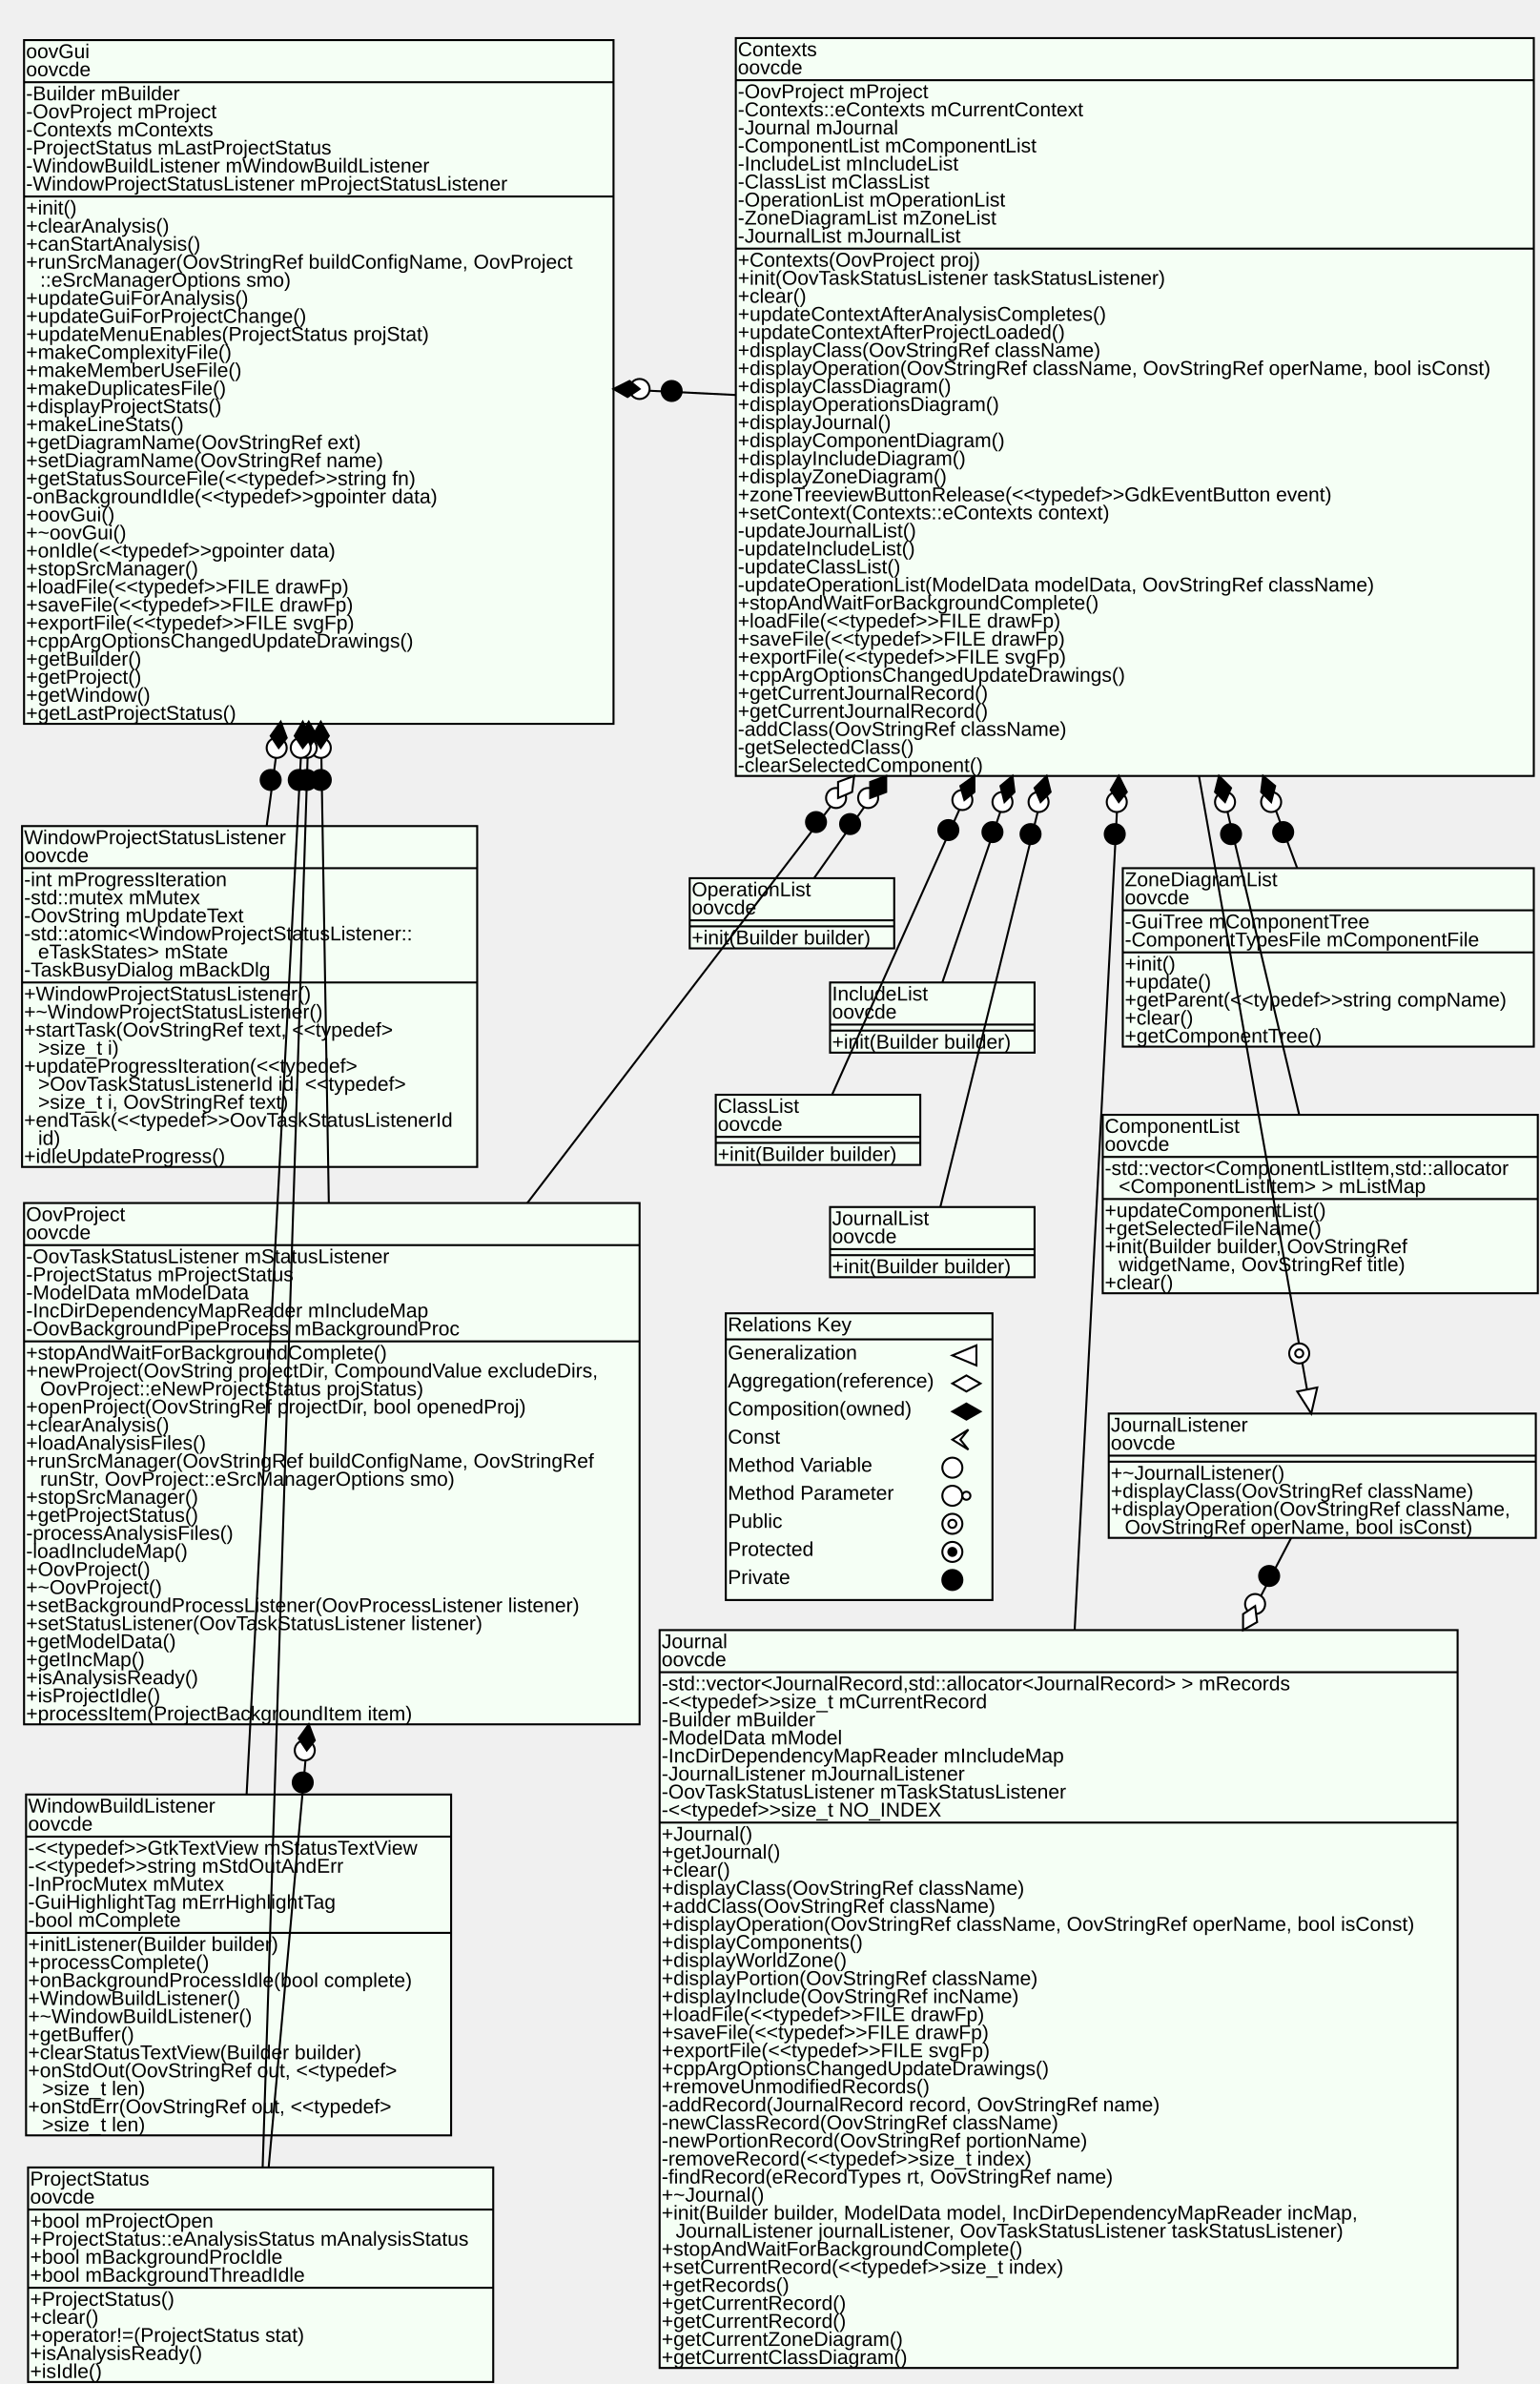
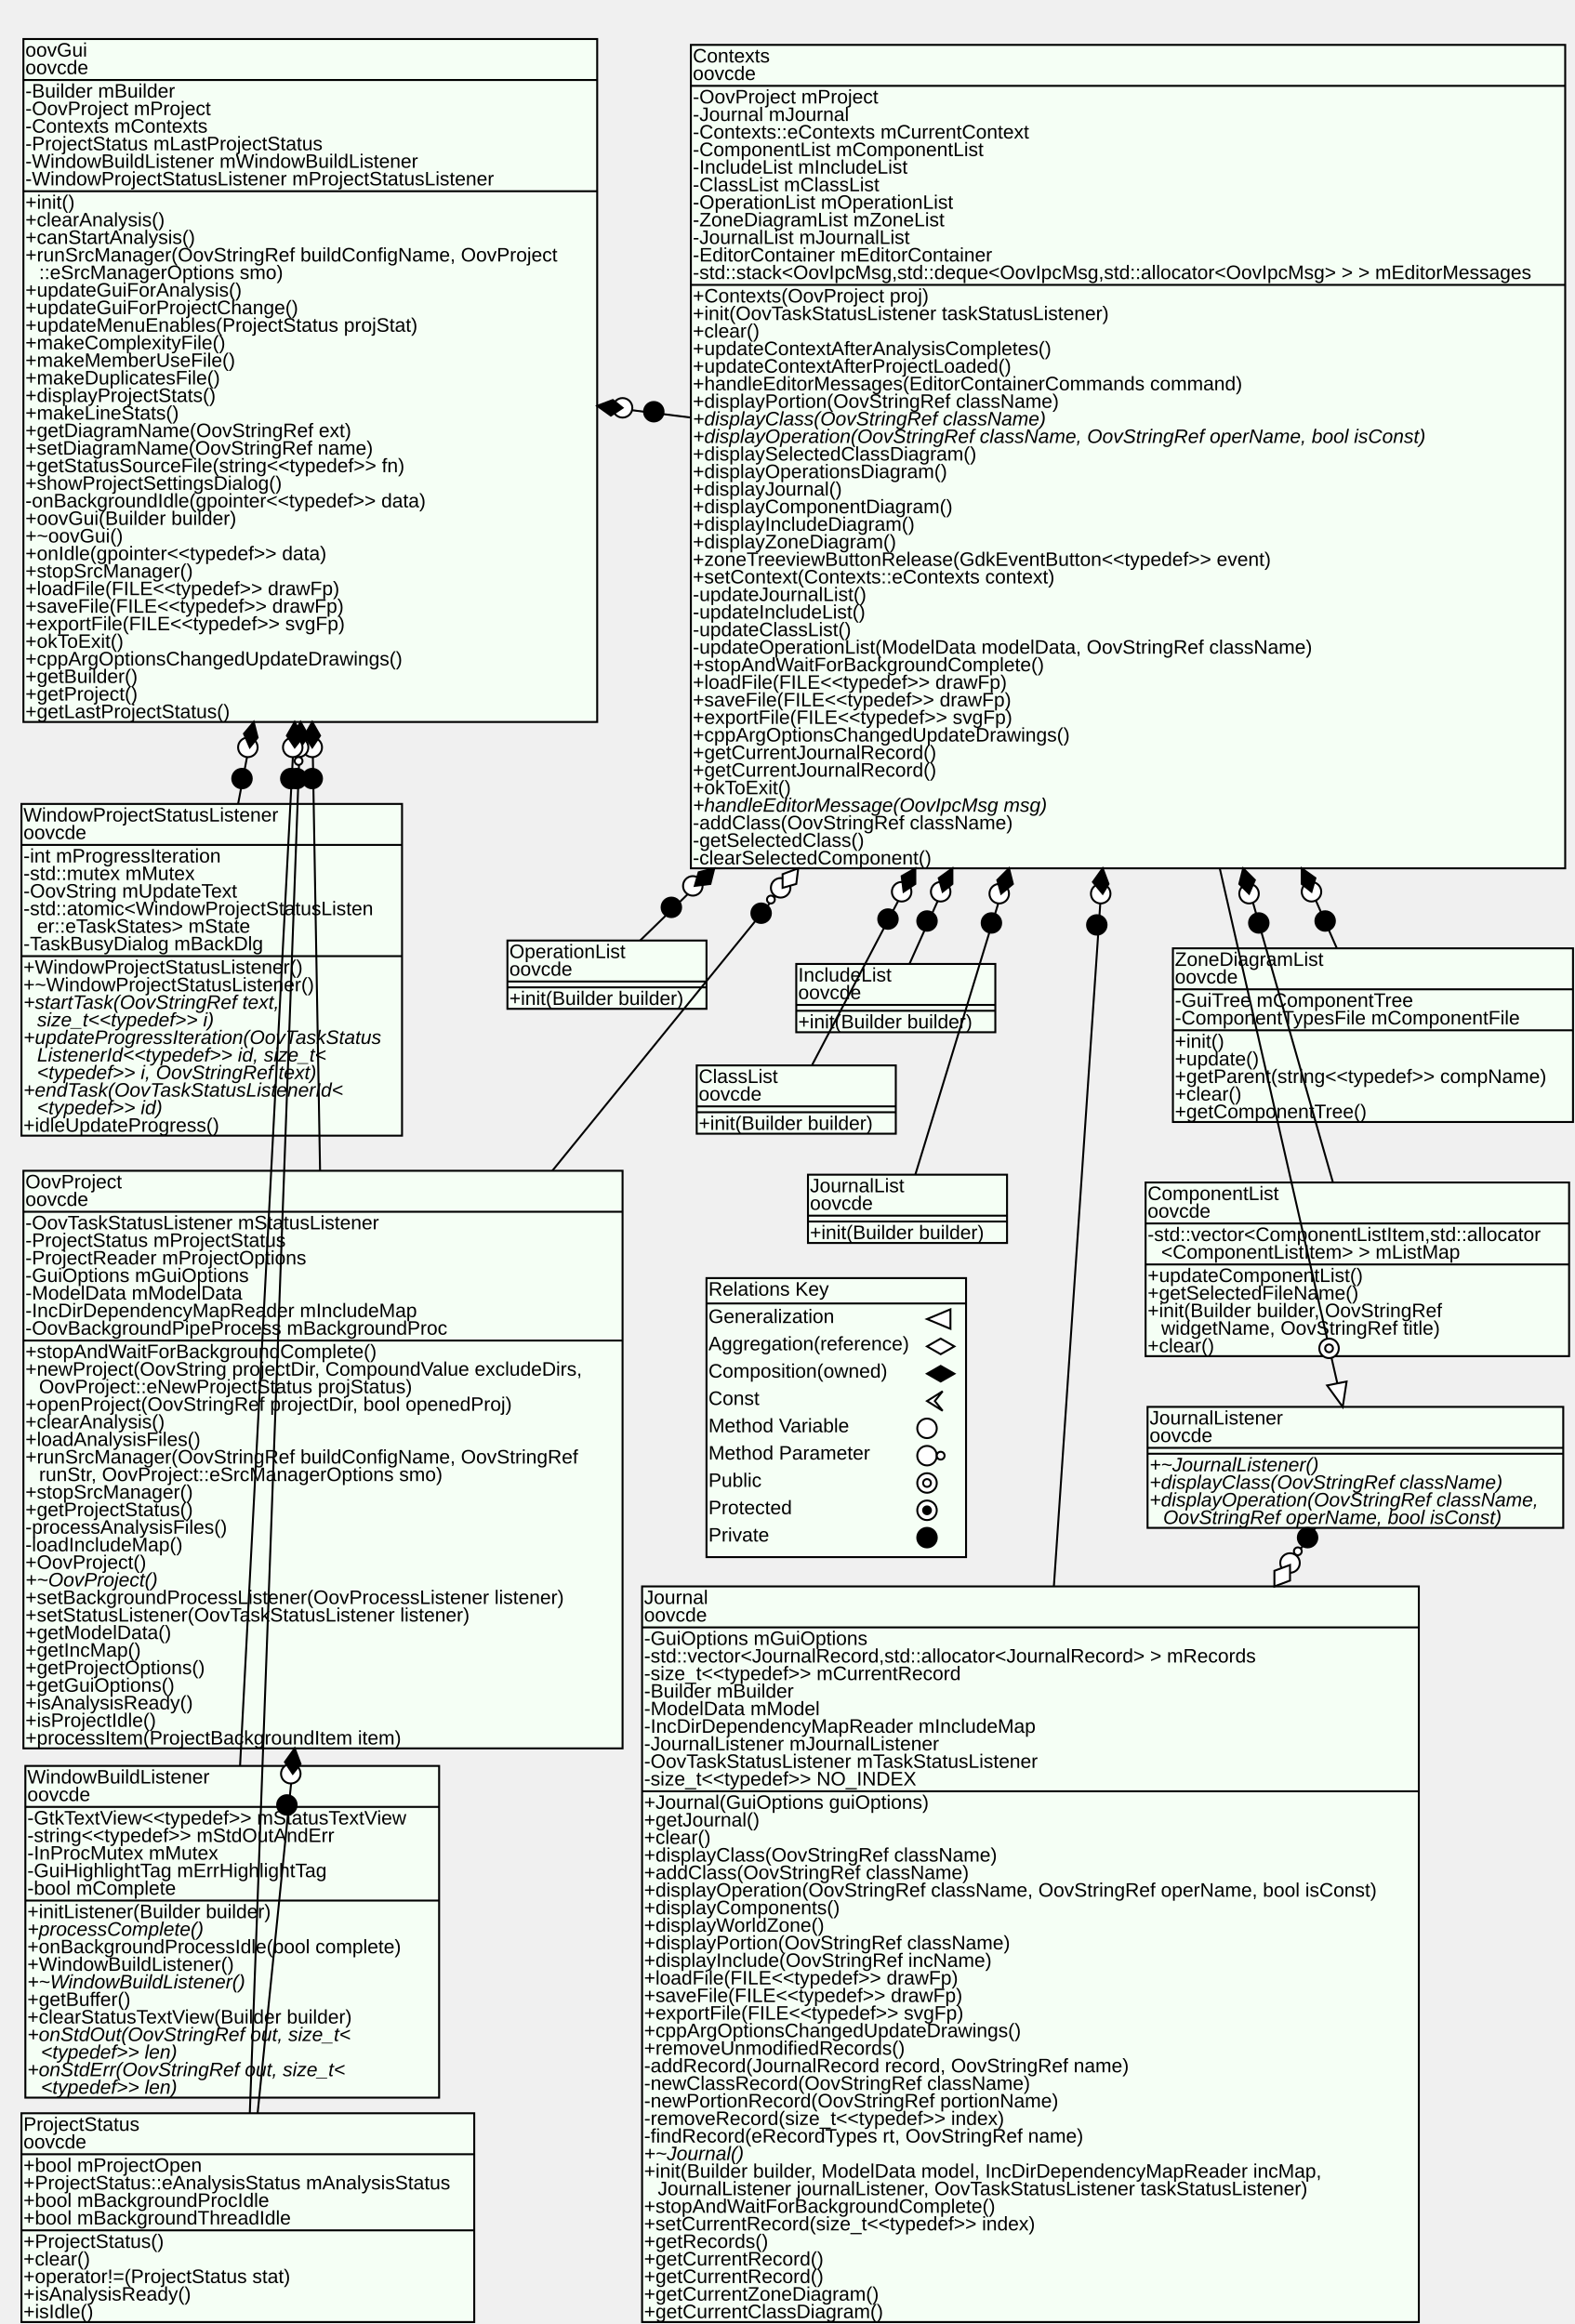
- <svg xmlns="http://www.w3.org/2000/svg" version="1.1" font-family="Arial, Helvetica, sans-serif" font-size="10" width="768" height="1189">
+ <svg xmlns="http://www.w3.org/2000/svg" version="1.1" font-family="Arial, Helvetica, sans-serif" font-size="10" width="807" height="1191">
  <g fill="#f5fff5" stroke="#000000" style="stroke-width:1">
    <rect x="362" y="655" width="133" height="143" />
    <line x1="362" y1="668" x2="495" y2="668" />
    <polygon points="475,676 487,681 487,671 475,676 " style="fill:#ffffff" />
    <polygon points="475,690 482,694 489,690 482,686 475,690 " style="fill:#ffffff" />
    <polygon points="475,704 482,708 489,704 482,700 475,704 " style="fill:#000000" />
    <polygon points="475,718 483,723 479,718 483,713 475,718 " style="fill:#ffffff" />
    <circle cx="475" cy="732" r="5" style="fill:#ffffff" />
    <circle cx="475" cy="746" r="5" style="fill:#ffffff" />
    <circle cx="482" cy="746" r="2" style="fill:#ffffff" />
    <circle cx="475" cy="760" r="5" style="fill:#ffffff" />
    <circle cx="475" cy="760" r="2" style="fill:#ffffff" />
    <circle cx="475" cy="774" r="5" style="fill:#ffffff" />
    <circle cx="475" cy="774" r="2" style="fill:#000000" />
    <circle cx="475" cy="788" r="5" style="fill:#000000" />
    <circle cx="475" cy="788" r="2" style="fill:#000000" />
  </g>
  <g stroke="none">
    <text x="363" y="664">Relations Key</text>
    <text x="363" y="678">Generalization</text>
    <text x="363" y="692">Aggregation(reference)</text>
    <text x="363" y="706">Composition(owned)</text>
    <text x="363" y="720">Const</text>
    <text x="363" y="734">Method Variable</text>
    <text x="363" y="748">Method Parameter</text>
    <text x="363" y="762">Public</text>
    <text x="363" y="776">Protected</text>
    <text x="363" y="790">Private</text>
  </g>
  <g fill="#f5fff5" stroke="#000000" style="stroke-width:1">
-     <rect x="12" y="20" width="294" height="341" />
+     <rect x="12" y="20" width="294" height="350" />
    <line x1="12" y1="41" x2="306" y2="41" />
    <line x1="12" y1="98" x2="306" y2="98" />
  </g>
  <g stroke="none">
    <text x="13" y="29">oovGui</text>
    <text x="13" y="38">oovcde</text>
    <text x="13" y="50">-Builder mBuilder</text>
    <text x="13" y="59">-OovProject mProject</text>
    <text x="13" y="68">-Contexts mContexts</text>
    <text x="13" y="77">-ProjectStatus mLastProjectStatus</text>
    <text x="13" y="86">-WindowBuildListener mWindowBuildListener</text>
    <text x="13" y="95">-WindowProjectStatusListener mProjectStatusListener</text>
    <text x="13" y="107">+init()</text>
    <text x="13" y="116">+clearAnalysis()</text>
    <text x="13" y="125">+canStartAnalysis()</text>
    <text x="13" y="134">+runSrcManager(OovStringRef buildConfigName, OovProject</text>
    <text x="20" y="143">::eSrcManagerOptions smo)</text>
    <text x="13" y="152">+updateGuiForAnalysis()</text>
    <text x="13" y="161">+updateGuiForProjectChange()</text>
    <text x="13" y="170">+updateMenuEnables(ProjectStatus projStat)</text>
    <text x="13" y="179">+makeComplexityFile()</text>
    <text x="13" y="188">+makeMemberUseFile()</text>
    <text x="13" y="197">+makeDuplicatesFile()</text>
    <text x="13" y="206">+displayProjectStats()</text>
    <text x="13" y="215">+makeLineStats()</text>
    <text x="13" y="224">+getDiagramName(OovStringRef ext)</text>
    <text x="13" y="233">+setDiagramName(OovStringRef name)</text>
-     <text x="13" y="242">+getStatusSourceFile(&lt;&lt;typedef&gt;&gt;string fn)</text>
-     <text x="13" y="251">-onBackgroundIdle(&lt;&lt;typedef&gt;&gt;gpointer data)</text>
-     <text x="13" y="260">+oovGui()</text>
-     <text x="13" y="269">+~oovGui()</text>
-     <text x="13" y="278">+onIdle(&lt;&lt;typedef&gt;&gt;gpointer data)</text>
-     <text x="13" y="287">+stopSrcManager()</text>
-     <text x="13" y="296">+loadFile(&lt;&lt;typedef&gt;&gt;FILE drawFp)</text>
-     <text x="13" y="305">+saveFile(&lt;&lt;typedef&gt;&gt;FILE drawFp)</text>
-     <text x="13" y="314">+exportFile(&lt;&lt;typedef&gt;&gt;FILE svgFp)</text>
-     <text x="13" y="323">+cppArgOptionsChangedUpdateDrawings()</text>
-     <text x="13" y="332">+getBuilder()</text>
-     <text x="13" y="341">+getProject()</text>
-     <text x="13" y="350">+getWindow()</text>
-     <text x="13" y="359">+getLastProjectStatus()</text>
-   </g>
-   <g fill="#f5fff5" stroke="#000000" style="stroke-width:1">
-     <rect x="12" y="600" width="307" height="260" />
+     <text x="13" y="242">+getStatusSourceFile(string&lt;&lt;typedef&gt;&gt; fn)</text>
+     <text x="13" y="251">+showProjectSettingsDialog()</text>
+     <text x="13" y="260">-onBackgroundIdle(gpointer&lt;&lt;typedef&gt;&gt; data)</text>
+     <text x="13" y="269">+oovGui(Builder builder)</text>
+     <text x="13" y="278">+~oovGui()</text>
+     <text x="13" y="287">+onIdle(gpointer&lt;&lt;typedef&gt;&gt; data)</text>
+     <text x="13" y="296">+stopSrcManager()</text>
+     <text x="13" y="305">+loadFile(FILE&lt;&lt;typedef&gt;&gt; drawFp)</text>
+     <text x="13" y="314">+saveFile(FILE&lt;&lt;typedef&gt;&gt; drawFp)</text>
+     <text x="13" y="323">+exportFile(FILE&lt;&lt;typedef&gt;&gt; svgFp)</text>
+     <text x="13" y="332">+okToExit()</text>
+     <text x="13" y="341">+cppArgOptionsChangedUpdateDrawings()</text>
+     <text x="13" y="350">+getBuilder()</text>
+     <text x="13" y="359">+getProject()</text>
+     <text x="13" y="368">+getLastProjectStatus()</text>
+   </g>
+   <g stroke="none" font-style="italic">
+ </g>
+   <g fill="#f5fff5" stroke="#000000" style="stroke-width:1">
+     <rect x="12" y="600" width="307" height="296" />
    <line x1="12" y1="621" x2="319" y2="621" />
-     <line x1="12" y1="669" x2="319" y2="669" />
+     <line x1="12" y1="687" x2="319" y2="687" />
  </g>
  <g stroke="none">
    <text x="13" y="609">OovProject</text>
    <text x="13" y="618">oovcde</text>
    <text x="13" y="630">-OovTaskStatusListener mStatusListener</text>
    <text x="13" y="639">-ProjectStatus mProjectStatus</text>
-     <text x="13" y="648">-ModelData mModelData</text>
-     <text x="13" y="657">-IncDirDependencyMapReader mIncludeMap</text>
-     <text x="13" y="666">-OovBackgroundPipeProcess mBackgroundProc</text>
-     <text x="13" y="678">+stopAndWaitForBackgroundComplete()</text>
-     <text x="13" y="687">+newProject(OovString projectDir, CompoundValue excludeDirs,</text>
-     <text x="20" y="696"> OovProject::eNewProjectStatus projStatus)</text>
-     <text x="13" y="705">+openProject(OovStringRef projectDir, bool openedProj)</text>
-     <text x="13" y="714">+clearAnalysis()</text>
-     <text x="13" y="723">+loadAnalysisFiles()</text>
-     <text x="13" y="732">+runSrcManager(OovStringRef buildConfigName, OovStringRef </text>
-     <text x="20" y="741">runStr, OovProject::eSrcManagerOptions smo)</text>
-     <text x="13" y="750">+stopSrcManager()</text>
-     <text x="13" y="759">+getProjectStatus()</text>
-     <text x="13" y="768">-processAnalysisFiles()</text>
-     <text x="13" y="777">-loadIncludeMap()</text>
-     <text x="13" y="786">+OovProject()</text>
-     <text x="13" y="795">+~OovProject()</text>
-     <text x="13" y="804">+setBackgroundProcessListener(OovProcessListener listener)</text>
-     <text x="13" y="813">+setStatusListener(OovTaskStatusListener listener)</text>
-     <text x="13" y="822">+getModelData()</text>
-     <text x="13" y="831">+getIncMap()</text>
-     <text x="13" y="840">+isAnalysisReady()</text>
-     <text x="13" y="849">+isProjectIdle()</text>
-     <text x="13" y="858">+processItem(ProjectBackgroundItem item)</text>
-   </g>
-   <g fill="#f5fff5" stroke="#000000" style="stroke-width:1">
-     <rect x="367" y="19" width="398" height="368" />
-     <line x1="367" y1="40" x2="765" y2="40" />
-     <line x1="367" y1="124" x2="765" y2="124" />
-   </g>
-   <g stroke="none">
-     <text x="368" y="28">Contexts</text>
-     <text x="368" y="37">oovcde</text>
-     <text x="368" y="49">-OovProject mProject</text>
-     <text x="368" y="58">-Contexts::eContexts mCurrentContext</text>
-     <text x="368" y="67">-Journal mJournal</text>
-     <text x="368" y="76">-ComponentList mComponentList</text>
-     <text x="368" y="85">-IncludeList mIncludeList</text>
-     <text x="368" y="94">-ClassList mClassList</text>
-     <text x="368" y="103">-OperationList mOperationList</text>
-     <text x="368" y="112">-ZoneDiagramList mZoneList</text>
-     <text x="368" y="121">-JournalList mJournalList</text>
-     <text x="368" y="133">+Contexts(OovProject proj)</text>
-     <text x="368" y="142">+init(OovTaskStatusListener taskStatusListener)</text>
-     <text x="368" y="151">+clear()</text>
-     <text x="368" y="160">+updateContextAfterAnalysisCompletes()</text>
-     <text x="368" y="169">+updateContextAfterProjectLoaded()</text>
-     <text x="368" y="178">+displayClass(OovStringRef className)</text>
-     <text x="368" y="187">+displayOperation(OovStringRef className, OovStringRef operName, bool isConst)</text>
-     <text x="368" y="196">+displayClassDiagram()</text>
-     <text x="368" y="205">+displayOperationsDiagram()</text>
-     <text x="368" y="214">+displayJournal()</text>
-     <text x="368" y="223">+displayComponentDiagram()</text>
-     <text x="368" y="232">+displayIncludeDiagram()</text>
-     <text x="368" y="241">+displayZoneDiagram()</text>
-     <text x="368" y="250">+zoneTreeviewButtonRelease(&lt;&lt;typedef&gt;&gt;GdkEventButton event)</text>
-     <text x="368" y="259">+setContext(Contexts::eContexts context)</text>
-     <text x="368" y="268">-updateJournalList()</text>
-     <text x="368" y="277">-updateIncludeList()</text>
-     <text x="368" y="286">-updateClassList()</text>
-     <text x="368" y="295">-updateOperationList(ModelData modelData, OovStringRef className)</text>
-     <text x="368" y="304">+stopAndWaitForBackgroundComplete()</text>
-     <text x="368" y="313">+loadFile(&lt;&lt;typedef&gt;&gt;FILE drawFp)</text>
-     <text x="368" y="322">+saveFile(&lt;&lt;typedef&gt;&gt;FILE drawFp)</text>
-     <text x="368" y="331">+exportFile(&lt;&lt;typedef&gt;&gt;FILE svgFp)</text>
-     <text x="368" y="340">+cppArgOptionsChangedUpdateDrawings()</text>
-     <text x="368" y="349">+getCurrentJournalRecord()</text>
-     <text x="368" y="358">+getCurrentJournalRecord()</text>
-     <text x="368" y="367">-addClass(OovStringRef className)</text>
-     <text x="368" y="376">-getSelectedClass()</text>
-     <text x="368" y="385">-clearSelectedComponent()</text>
-   </g>
-   <g fill="#f5fff5" stroke="#000000" style="stroke-width:1">
-     <rect x="14" y="1081" width="232" height="107" />
-     <line x1="14" y1="1102" x2="246" y2="1102" />
-     <line x1="14" y1="1141" x2="246" y2="1141" />
-   </g>
-   <g stroke="none">
-     <text x="15" y="1090">ProjectStatus</text>
-     <text x="15" y="1099">oovcde</text>
-     <text x="15" y="1111">+bool mProjectOpen</text>
-     <text x="15" y="1120">+ProjectStatus::eAnalysisStatus mAnalysisStatus</text>
-     <text x="15" y="1129">+bool mBackgroundProcIdle</text>
-     <text x="15" y="1138">+bool mBackgroundThreadIdle</text>
-     <text x="15" y="1150">+ProjectStatus()</text>
-     <text x="15" y="1159">+clear()</text>
-     <text x="15" y="1168">+operator!=(ProjectStatus stat)</text>
-     <text x="15" y="1177">+isAnalysisReady()</text>
-     <text x="15" y="1186">+isIdle()</text>
-   </g>
-   <g fill="#f5fff5" stroke="#000000" style="stroke-width:1">
-     <rect x="13" y="895" width="212" height="170" />
-     <line x1="13" y1="916" x2="225" y2="916" />
-     <line x1="13" y1="964" x2="225" y2="964" />
-   </g>
-   <g stroke="none">
-     <text x="14" y="904">WindowBuildListener</text>
-     <text x="14" y="913">oovcde</text>
-     <text x="14" y="925">-&lt;&lt;typedef&gt;&gt;GtkTextView mStatusTextView</text>
-     <text x="14" y="934">-&lt;&lt;typedef&gt;&gt;string mStdOutAndErr</text>
-     <text x="14" y="943">-InProcMutex mMutex</text>
-     <text x="14" y="952">-GuiHighlightTag mErrHighlightTag</text>
-     <text x="14" y="961">-bool mComplete</text>
-     <text x="14" y="973">+initListener(Builder builder)</text>
-     <text x="14" y="982">+processComplete()</text>
-     <text x="14" y="991">+onBackgroundProcessIdle(bool complete)</text>
-     <text x="14" y="1000">+WindowBuildListener()</text>
-     <text x="14" y="1009">+~WindowBuildListener()</text>
-     <text x="14" y="1018">+getBuffer()</text>
-     <text x="14" y="1027">+clearStatusTextView(Builder builder)</text>
-     <text x="14" y="1036">+onStdOut(OovStringRef out, &lt;&lt;typedef&gt;</text>
-     <text x="21" y="1045">&gt;size_t len)</text>
-     <text x="14" y="1054">+onStdErr(OovStringRef out, &lt;&lt;typedef&gt;</text>
-     <text x="21" y="1063">&gt;size_t len)</text>
-   </g>
-   <g fill="#f5fff5" stroke="#000000" style="stroke-width:1">
-     <rect x="11" y="412" width="227" height="170" />
-     <line x1="11" y1="433" x2="238" y2="433" />
-     <line x1="11" y1="490" x2="238" y2="490" />
+     <text x="13" y="648">-ProjectReader mProjectOptions</text>
+     <text x="13" y="657">-GuiOptions mGuiOptions</text>
+     <text x="13" y="666">-ModelData mModelData</text>
+     <text x="13" y="675">-IncDirDependencyMapReader mIncludeMap</text>
+     <text x="13" y="684">-OovBackgroundPipeProcess mBackgroundProc</text>
+     <text x="13" y="696">+stopAndWaitForBackgroundComplete()</text>
+     <text x="13" y="705">+newProject(OovString projectDir, CompoundValue excludeDirs,</text>
+     <text x="20" y="714"> OovProject::eNewProjectStatus projStatus)</text>
+     <text x="13" y="723">+openProject(OovStringRef projectDir, bool openedProj)</text>
+     <text x="13" y="732">+clearAnalysis()</text>
+     <text x="13" y="741">+loadAnalysisFiles()</text>
+     <text x="13" y="750">+runSrcManager(OovStringRef buildConfigName, OovStringRef </text>
+     <text x="20" y="759">runStr, OovProject::eSrcManagerOptions smo)</text>
+     <text x="13" y="768">+stopSrcManager()</text>
+     <text x="13" y="777">+getProjectStatus()</text>
+     <text x="13" y="786">-processAnalysisFiles()</text>
+     <text x="13" y="795">-loadIncludeMap()</text>
+     <text x="13" y="804">+OovProject()</text>
+     <text x="13" y="822">+setBackgroundProcessListener(OovProcessListener listener)</text>
+     <text x="13" y="831">+setStatusListener(OovTaskStatusListener listener)</text>
+     <text x="13" y="840">+getModelData()</text>
+     <text x="13" y="849">+getIncMap()</text>
+     <text x="13" y="858">+getProjectOptions()</text>
+     <text x="13" y="867">+getGuiOptions()</text>
+     <text x="13" y="876">+isAnalysisReady()</text>
+     <text x="13" y="885">+isProjectIdle()</text>
+     <text x="13" y="894">+processItem(ProjectBackgroundItem item)</text>
+   </g>
+   <g stroke="none" font-style="italic">
+     <text x="13" y="813">+~OovProject()</text>
+   </g>
+   <g fill="#f5fff5" stroke="#000000" style="stroke-width:1">
+     <rect x="354" y="23" width="448" height="422" />
+     <line x1="354" y1="44" x2="802" y2="44" />
+     <line x1="354" y1="146" x2="802" y2="146" />
+   </g>
+   <g stroke="none">
+     <text x="355" y="32">Contexts</text>
+     <text x="355" y="41">oovcde</text>
+     <text x="355" y="53">-OovProject mProject</text>
+     <text x="355" y="62">-Journal mJournal</text>
+     <text x="355" y="71">-Contexts::eContexts mCurrentContext</text>
+     <text x="355" y="80">-ComponentList mComponentList</text>
+     <text x="355" y="89">-IncludeList mIncludeList</text>
+     <text x="355" y="98">-ClassList mClassList</text>
+     <text x="355" y="107">-OperationList mOperationList</text>
+     <text x="355" y="116">-ZoneDiagramList mZoneList</text>
+     <text x="355" y="125">-JournalList mJournalList</text>
+     <text x="355" y="134">-EditorContainer mEditorContainer</text>
+     <text x="355" y="143">-std::stack&lt;OovIpcMsg,std::deque&lt;OovIpcMsg,std::allocator&lt;OovIpcMsg&gt; &gt; &gt; mEditorMessages</text>
+     <text x="355" y="155">+Contexts(OovProject proj)</text>
+     <text x="355" y="164">+init(OovTaskStatusListener taskStatusListener)</text>
+     <text x="355" y="173">+clear()</text>
+     <text x="355" y="182">+updateContextAfterAnalysisCompletes()</text>
+     <text x="355" y="191">+updateContextAfterProjectLoaded()</text>
+     <text x="355" y="200">+handleEditorMessages(EditorContainerCommands command)</text>
+     <text x="355" y="209">+displayPortion(OovStringRef className)</text>
+     <text x="355" y="236">+displaySelectedClassDiagram()</text>
+     <text x="355" y="245">+displayOperationsDiagram()</text>
+     <text x="355" y="254">+displayJournal()</text>
+     <text x="355" y="263">+displayComponentDiagram()</text>
+     <text x="355" y="272">+displayIncludeDiagram()</text>
+     <text x="355" y="281">+displayZoneDiagram()</text>
+     <text x="355" y="290">+zoneTreeviewButtonRelease(GdkEventButton&lt;&lt;typedef&gt;&gt; event)</text>
+     <text x="355" y="299">+setContext(Contexts::eContexts context)</text>
+     <text x="355" y="308">-updateJournalList()</text>
+     <text x="355" y="317">-updateIncludeList()</text>
+     <text x="355" y="326">-updateClassList()</text>
+     <text x="355" y="335">-updateOperationList(ModelData modelData, OovStringRef className)</text>
+     <text x="355" y="344">+stopAndWaitForBackgroundComplete()</text>
+     <text x="355" y="353">+loadFile(FILE&lt;&lt;typedef&gt;&gt; drawFp)</text>
+     <text x="355" y="362">+saveFile(FILE&lt;&lt;typedef&gt;&gt; drawFp)</text>
+     <text x="355" y="371">+exportFile(FILE&lt;&lt;typedef&gt;&gt; svgFp)</text>
+     <text x="355" y="380">+cppArgOptionsChangedUpdateDrawings()</text>
+     <text x="355" y="389">+getCurrentJournalRecord()</text>
+     <text x="355" y="398">+getCurrentJournalRecord()</text>
+     <text x="355" y="407">+okToExit()</text>
+     <text x="355" y="425">-addClass(OovStringRef className)</text>
+     <text x="355" y="434">-getSelectedClass()</text>
+     <text x="355" y="443">-clearSelectedComponent()</text>
+   </g>
+   <g stroke="none" font-style="italic">
+     <text x="355" y="218">+displayClass(OovStringRef className)</text>
+     <text x="355" y="227">+displayOperation(OovStringRef className, OovStringRef operName, bool isConst)</text>
+     <text x="355" y="416">+handleEditorMessage(OovIpcMsg msg)</text>
+   </g>
+   <g fill="#f5fff5" stroke="#000000" style="stroke-width:1">
+     <rect x="11" y="1083" width="232" height="107" />
+     <line x1="11" y1="1104" x2="243" y2="1104" />
+     <line x1="11" y1="1143" x2="243" y2="1143" />
+   </g>
+   <g stroke="none">
+     <text x="12" y="1092">ProjectStatus</text>
+     <text x="12" y="1101">oovcde</text>
+     <text x="12" y="1113">+bool mProjectOpen</text>
+     <text x="12" y="1122">+ProjectStatus::eAnalysisStatus mAnalysisStatus</text>
+     <text x="12" y="1131">+bool mBackgroundProcIdle</text>
+     <text x="12" y="1140">+bool mBackgroundThreadIdle</text>
+     <text x="12" y="1152">+ProjectStatus()</text>
+     <text x="12" y="1161">+clear()</text>
+     <text x="12" y="1170">+operator!=(ProjectStatus stat)</text>
+     <text x="12" y="1179">+isAnalysisReady()</text>
+     <text x="12" y="1188">+isIdle()</text>
+   </g>
+   <g stroke="none" font-style="italic">
+ </g>
+   <g fill="#f5fff5" stroke="#000000" style="stroke-width:1">
+     <rect x="13" y="905" width="212" height="170" />
+     <line x1="13" y1="926" x2="225" y2="926" />
+     <line x1="13" y1="974" x2="225" y2="974" />
+   </g>
+   <g stroke="none">
+     <text x="14" y="914">WindowBuildListener</text>
+     <text x="14" y="923">oovcde</text>
+     <text x="14" y="935">-GtkTextView&lt;&lt;typedef&gt;&gt; mStatusTextView</text>
+     <text x="14" y="944">-string&lt;&lt;typedef&gt;&gt; mStdOutAndErr</text>
+     <text x="14" y="953">-InProcMutex mMutex</text>
+     <text x="14" y="962">-GuiHighlightTag mErrHighlightTag</text>
+     <text x="14" y="971">-bool mComplete</text>
+     <text x="14" y="983">+initListener(Builder builder)</text>
+     <text x="14" y="1001">+onBackgroundProcessIdle(bool complete)</text>
+     <text x="14" y="1010">+WindowBuildListener()</text>
+     <text x="14" y="1028">+getBuffer()</text>
+     <text x="14" y="1037">+clearStatusTextView(Builder builder)</text>
+   </g>
+   <g stroke="none" font-style="italic">
+     <text x="14" y="992">+processComplete()</text>
+     <text x="14" y="1019">+~WindowBuildListener()</text>
+     <text x="14" y="1046">+onStdOut(OovStringRef out, size_t&lt;</text>
+     <text x="21" y="1055">&lt;typedef&gt;&gt; len)</text>
+     <text x="14" y="1064">+onStdErr(OovStringRef out, size_t&lt;</text>
+     <text x="21" y="1073">&lt;typedef&gt;&gt; len)</text>
+   </g>
+   <g fill="#f5fff5" stroke="#000000" style="stroke-width:1">
+     <rect x="11" y="412" width="195" height="170" />
+     <line x1="11" y1="433" x2="206" y2="433" />
+     <line x1="11" y1="490" x2="206" y2="490" />
  </g>
  <g stroke="none">
    <text x="12" y="421">WindowProjectStatusListener</text>
    <text x="12" y="430">oovcde</text>
    <text x="12" y="442">-int mProgressIteration</text>
    <text x="12" y="451">-std::mutex mMutex</text>
    <text x="12" y="460">-OovString mUpdateText</text>
-     <text x="12" y="469">-std::atomic&lt;WindowProjectStatusListener::</text>
-     <text x="19" y="478">eTaskStates&gt; mState</text>
+     <text x="12" y="469">-std::atomic&lt;WindowProjectStatusListen</text>
+     <text x="19" y="478">er::eTaskStates&gt; mState</text>
    <text x="12" y="487">-TaskBusyDialog mBackDlg</text>
    <text x="12" y="499">+WindowProjectStatusListener()</text>
    <text x="12" y="508">+~WindowProjectStatusListener()</text>
-     <text x="12" y="517">+startTask(OovStringRef text, &lt;&lt;typedef&gt;</text>
-     <text x="19" y="526">&gt;size_t i)</text>
-     <text x="12" y="535">+updateProgressIteration(&lt;&lt;typedef&gt;</text>
-     <text x="19" y="544">&gt;OovTaskStatusListenerId id, &lt;&lt;typedef&gt;</text>
-     <text x="19" y="553">&gt;size_t i, OovStringRef text)</text>
-     <text x="12" y="562">+endTask(&lt;&lt;typedef&gt;&gt;OovTaskStatusListenerId</text>
-     <text x="19" y="571"> id)</text>
    <text x="12" y="580">+idleUpdateProgress()</text>
  </g>
-   <g fill="#f5fff5" stroke="#000000" style="stroke-width:1">
-     <rect x="329" y="813" width="398" height="368" />
+   <g stroke="none" font-style="italic">
+     <text x="12" y="517">+startTask(OovStringRef text,</text>
+     <text x="19" y="526"> size_t&lt;&lt;typedef&gt;&gt; i)</text>
+     <text x="12" y="535">+updateProgressIteration(OovTaskStatus</text>
+     <text x="19" y="544">ListenerId&lt;&lt;typedef&gt;&gt; id, size_t&lt;</text>
+     <text x="19" y="553">&lt;typedef&gt;&gt; i, OovStringRef text)</text>
+     <text x="12" y="562">+endTask(OovTaskStatusListenerId&lt;</text>
+     <text x="19" y="571">&lt;typedef&gt;&gt; id)</text>
+   </g>
+   <g fill="#f5fff5" stroke="#000000" style="stroke-width:1">
+     <rect x="329" y="813" width="398" height="377" />
    <line x1="329" y1="834" x2="727" y2="834" />
-     <line x1="329" y1="909" x2="727" y2="909" />
+     <line x1="329" y1="918" x2="727" y2="918" />
  </g>
  <g stroke="none">
    <text x="330" y="822">Journal</text>
    <text x="330" y="831">oovcde</text>
-     <text x="330" y="843">-std::vector&lt;JournalRecord,std::allocator&lt;JournalRecord&gt; &gt; mRecords</text>
-     <text x="330" y="852">-&lt;&lt;typedef&gt;&gt;size_t mCurrentRecord</text>
-     <text x="330" y="861">-Builder mBuilder</text>
-     <text x="330" y="870">-ModelData mModel</text>
-     <text x="330" y="879">-IncDirDependencyMapReader mIncludeMap</text>
-     <text x="330" y="888">-JournalListener mJournalListener</text>
-     <text x="330" y="897">-OovTaskStatusListener mTaskStatusListener</text>
-     <text x="330" y="906">-&lt;&lt;typedef&gt;&gt;size_t NO_INDEX</text>
-     <text x="330" y="918">+Journal()</text>
-     <text x="330" y="927">+getJournal()</text>
-     <text x="330" y="936">+clear()</text>
-     <text x="330" y="945">+displayClass(OovStringRef className)</text>
-     <text x="330" y="954">+addClass(OovStringRef className)</text>
-     <text x="330" y="963">+displayOperation(OovStringRef className, OovStringRef operName, bool isConst)</text>
-     <text x="330" y="972">+displayComponents()</text>
-     <text x="330" y="981">+displayWorldZone()</text>
-     <text x="330" y="990">+displayPortion(OovStringRef className)</text>
-     <text x="330" y="999">+displayInclude(OovStringRef incName)</text>
-     <text x="330" y="1008">+loadFile(&lt;&lt;typedef&gt;&gt;FILE drawFp)</text>
-     <text x="330" y="1017">+saveFile(&lt;&lt;typedef&gt;&gt;FILE drawFp)</text>
-     <text x="330" y="1026">+exportFile(&lt;&lt;typedef&gt;&gt;FILE svgFp)</text>
-     <text x="330" y="1035">+cppArgOptionsChangedUpdateDrawings()</text>
-     <text x="330" y="1044">+removeUnmodifiedRecords()</text>
-     <text x="330" y="1053">-addRecord(JournalRecord record, OovStringRef name)</text>
-     <text x="330" y="1062">-newClassRecord(OovStringRef className)</text>
-     <text x="330" y="1071">-newPortionRecord(OovStringRef portionName)</text>
-     <text x="330" y="1080">-removeRecord(&lt;&lt;typedef&gt;&gt;size_t index)</text>
-     <text x="330" y="1089">-findRecord(eRecordTypes rt, OovStringRef name)</text>
-     <text x="330" y="1098">+~Journal()</text>
-     <text x="330" y="1107">+init(Builder builder, ModelData model, IncDirDependencyMapReader incMap, </text>
-     <text x="337" y="1116">JournalListener journalListener, OovTaskStatusListener taskStatusListener)</text>
-     <text x="330" y="1125">+stopAndWaitForBackgroundComplete()</text>
-     <text x="330" y="1134">+setCurrentRecord(&lt;&lt;typedef&gt;&gt;size_t index)</text>
-     <text x="330" y="1143">+getRecords()</text>
-     <text x="330" y="1152">+getCurrentRecord()</text>
+     <text x="330" y="843">-GuiOptions mGuiOptions</text>
+     <text x="330" y="852">-std::vector&lt;JournalRecord,std::allocator&lt;JournalRecord&gt; &gt; mRecords</text>
+     <text x="330" y="861">-size_t&lt;&lt;typedef&gt;&gt; mCurrentRecord</text>
+     <text x="330" y="870">-Builder mBuilder</text>
+     <text x="330" y="879">-ModelData mModel</text>
+     <text x="330" y="888">-IncDirDependencyMapReader mIncludeMap</text>
+     <text x="330" y="897">-JournalListener mJournalListener</text>
+     <text x="330" y="906">-OovTaskStatusListener mTaskStatusListener</text>
+     <text x="330" y="915">-size_t&lt;&lt;typedef&gt;&gt; NO_INDEX</text>
+     <text x="330" y="927">+Journal(GuiOptions guiOptions)</text>
+     <text x="330" y="936">+getJournal()</text>
+     <text x="330" y="945">+clear()</text>
+     <text x="330" y="954">+displayClass(OovStringRef className)</text>
+     <text x="330" y="963">+addClass(OovStringRef className)</text>
+     <text x="330" y="972">+displayOperation(OovStringRef className, OovStringRef operName, bool isConst)</text>
+     <text x="330" y="981">+displayComponents()</text>
+     <text x="330" y="990">+displayWorldZone()</text>
+     <text x="330" y="999">+displayPortion(OovStringRef className)</text>
+     <text x="330" y="1008">+displayInclude(OovStringRef incName)</text>
+     <text x="330" y="1017">+loadFile(FILE&lt;&lt;typedef&gt;&gt; drawFp)</text>
+     <text x="330" y="1026">+saveFile(FILE&lt;&lt;typedef&gt;&gt; drawFp)</text>
+     <text x="330" y="1035">+exportFile(FILE&lt;&lt;typedef&gt;&gt; svgFp)</text>
+     <text x="330" y="1044">+cppArgOptionsChangedUpdateDrawings()</text>
+     <text x="330" y="1053">+removeUnmodifiedRecords()</text>
+     <text x="330" y="1062">-addRecord(JournalRecord record, OovStringRef name)</text>
+     <text x="330" y="1071">-newClassRecord(OovStringRef className)</text>
+     <text x="330" y="1080">-newPortionRecord(OovStringRef portionName)</text>
+     <text x="330" y="1089">-removeRecord(size_t&lt;&lt;typedef&gt;&gt; index)</text>
+     <text x="330" y="1098">-findRecord(eRecordTypes rt, OovStringRef name)</text>
+     <text x="330" y="1116">+init(Builder builder, ModelData model, IncDirDependencyMapReader incMap, </text>
+     <text x="337" y="1125">JournalListener journalListener, OovTaskStatusListener taskStatusListener)</text>
+     <text x="330" y="1134">+stopAndWaitForBackgroundComplete()</text>
+     <text x="330" y="1143">+setCurrentRecord(size_t&lt;&lt;typedef&gt;&gt; index)</text>
+     <text x="330" y="1152">+getRecords()</text>
    <text x="330" y="1161">+getCurrentRecord()</text>
-     <text x="330" y="1170">+getCurrentZoneDiagram()</text>
-     <text x="330" y="1179">+getCurrentClassDiagram()</text>
-   </g>
-   <g fill="#f5fff5" stroke="#000000" style="stroke-width:1">
-     <rect x="550" y="556" width="217" height="89" />
-     <line x1="550" y1="577" x2="767" y2="577" />
-     <line x1="550" y1="598" x2="767" y2="598" />
-   </g>
-   <g stroke="none">
-     <text x="551" y="565">ComponentList</text>
-     <text x="551" y="574">oovcde</text>
-     <text x="551" y="586">-std::vector&lt;ComponentListItem,std::allocator</text>
-     <text x="558" y="595">&lt;ComponentListItem&gt; &gt; mListMap</text>
-     <text x="551" y="607">+updateComponentList()</text>
-     <text x="551" y="616">+getSelectedFileName()</text>
-     <text x="551" y="625">+init(Builder builder, OovStringRef </text>
-     <text x="558" y="634">widgetName, OovStringRef title)</text>
-     <text x="551" y="643">+clear()</text>
-   </g>
-   <g fill="#f5fff5" stroke="#000000" style="stroke-width:1">
-     <rect x="414" y="490" width="102" height="35" />
-     <line x1="414" y1="511" x2="516" y2="511" />
-     <line x1="414" y1="514" x2="516" y2="514" />
-   </g>
-   <g stroke="none">
-     <text x="415" y="499">IncludeList</text>
-     <text x="415" y="508">oovcde</text>
-     <text x="415" y="523">+init(Builder builder)</text>
-   </g>
+     <text x="330" y="1170">+getCurrentRecord()</text>
+     <text x="330" y="1179">+getCurrentZoneDiagram()</text>
+     <text x="330" y="1188">+getCurrentClassDiagram()</text>
+   </g>
+   <g stroke="none" font-style="italic">
+     <text x="330" y="1107">+~Journal()</text>
+   </g>
+   <g fill="#f5fff5" stroke="#000000" style="stroke-width:1">
+     <rect x="587" y="606" width="217" height="89" />
+     <line x1="587" y1="627" x2="804" y2="627" />
+     <line x1="587" y1="648" x2="804" y2="648" />
+   </g>
+   <g stroke="none">
+     <text x="588" y="615">ComponentList</text>
+     <text x="588" y="624">oovcde</text>
+     <text x="588" y="636">-std::vector&lt;ComponentListItem,std::allocator</text>
+     <text x="595" y="645">&lt;ComponentListItem&gt; &gt; mListMap</text>
+     <text x="588" y="657">+updateComponentList()</text>
+     <text x="588" y="666">+getSelectedFileName()</text>
+     <text x="588" y="675">+init(Builder builder, OovStringRef </text>
+     <text x="595" y="684">widgetName, OovStringRef title)</text>
+     <text x="588" y="693">+clear()</text>
+   </g>
+   <g stroke="none" font-style="italic">
+ </g>
+   <g fill="#f5fff5" stroke="#000000" style="stroke-width:1">
+     <rect x="408" y="494" width="102" height="35" />
+     <line x1="408" y1="515" x2="510" y2="515" />
+     <line x1="408" y1="518" x2="510" y2="518" />
+   </g>
+   <g stroke="none">
+     <text x="409" y="503">IncludeList</text>
+     <text x="409" y="512">oovcde</text>
+     <text x="409" y="527">+init(Builder builder)</text>
+   </g>
+   <g stroke="none" font-style="italic">
+ </g>
  <g fill="#f5fff5" stroke="#000000" style="stroke-width:1">
    <rect x="357" y="546" width="102" height="35" />
    <line x1="357" y1="567" x2="459" y2="567" />
    <line x1="357" y1="570" x2="459" y2="570" />
  </g>
  <g stroke="none">
    <text x="358" y="555">ClassList</text>
    <text x="358" y="564">oovcde</text>
    <text x="358" y="579">+init(Builder builder)</text>
  </g>
-   <g fill="#f5fff5" stroke="#000000" style="stroke-width:1">
-     <rect x="344" y="438" width="102" height="35" />
-     <line x1="344" y1="459" x2="446" y2="459" />
-     <line x1="344" y1="462" x2="446" y2="462" />
-   </g>
-   <g stroke="none">
-     <text x="345" y="447">OperationList</text>
-     <text x="345" y="456">oovcde</text>
-     <text x="345" y="471">+init(Builder builder)</text>
-   </g>
-   <g fill="#f5fff5" stroke="#000000" style="stroke-width:1">
-     <rect x="560" y="433" width="205" height="89" />
-     <line x1="560" y1="454" x2="765" y2="454" />
-     <line x1="560" y1="475" x2="765" y2="475" />
-   </g>
-   <g stroke="none">
-     <text x="561" y="442">ZoneDiagramList</text>
-     <text x="561" y="451">oovcde</text>
-     <text x="561" y="463">-GuiTree mComponentTree</text>
-     <text x="561" y="472">-ComponentTypesFile mComponentFile</text>
-     <text x="561" y="484">+init()</text>
-     <text x="561" y="493">+update()</text>
-     <text x="561" y="502">+getParent(&lt;&lt;typedef&gt;&gt;string compName)</text>
-     <text x="561" y="511">+clear()</text>
-     <text x="561" y="520">+getComponentTree()</text>
-   </g>
+   <g stroke="none" font-style="italic">
+ </g>
+   <g fill="#f5fff5" stroke="#000000" style="stroke-width:1">
+     <rect x="260" y="482" width="102" height="35" />
+     <line x1="260" y1="503" x2="362" y2="503" />
+     <line x1="260" y1="506" x2="362" y2="506" />
+   </g>
+   <g stroke="none">
+     <text x="261" y="491">OperationList</text>
+     <text x="261" y="500">oovcde</text>
+     <text x="261" y="515">+init(Builder builder)</text>
+   </g>
+   <g stroke="none" font-style="italic">
+ </g>
+   <g fill="#f5fff5" stroke="#000000" style="stroke-width:1">
+     <rect x="601" y="486" width="205" height="89" />
+     <line x1="601" y1="507" x2="806" y2="507" />
+     <line x1="601" y1="528" x2="806" y2="528" />
+   </g>
+   <g stroke="none">
+     <text x="602" y="495">ZoneDiagramList</text>
+     <text x="602" y="504">oovcde</text>
+     <text x="602" y="516">-GuiTree mComponentTree</text>
+     <text x="602" y="525">-ComponentTypesFile mComponentFile</text>
+     <text x="602" y="537">+init()</text>
+     <text x="602" y="546">+update()</text>
+     <text x="602" y="555">+getParent(string&lt;&lt;typedef&gt;&gt; compName)</text>
+     <text x="602" y="564">+clear()</text>
+     <text x="602" y="573">+getComponentTree()</text>
+   </g>
+   <g stroke="none" font-style="italic">
+ </g>
  <g fill="#f5fff5" stroke="#000000" style="stroke-width:1">
    <rect x="414" y="602" width="102" height="35" />
    <line x1="414" y1="623" x2="516" y2="623" />
    <line x1="414" y1="626" x2="516" y2="626" />
  </g>
  <g stroke="none">
    <text x="415" y="611">JournalList</text>
    <text x="415" y="620">oovcde</text>
    <text x="415" y="635">+init(Builder builder)</text>
  </g>
-   <g fill="#f5fff5" stroke="#000000" style="stroke-width:1">
-     <rect x="553" y="705" width="213" height="62" />
-     <line x1="553" y1="726" x2="766" y2="726" />
-     <line x1="553" y1="729" x2="766" y2="729" />
-   </g>
-   <g stroke="none">
-     <text x="554" y="714">JournalListener</text>
-     <text x="554" y="723">oovcde</text>
-     <text x="554" y="738">+~JournalListener()</text>
-     <text x="554" y="747">+displayClass(OovStringRef className)</text>
-     <text x="554" y="756">+displayOperation(OovStringRef className,</text>
-     <text x="561" y="765"> OovStringRef operName, bool isConst)</text>
+   <g stroke="none" font-style="italic">
+ </g>
+   <g fill="#f5fff5" stroke="#000000" style="stroke-width:1">
+     <rect x="588" y="721" width="213" height="62" />
+     <line x1="588" y1="742" x2="801" y2="742" />
+     <line x1="588" y1="745" x2="801" y2="745" />
+   </g>
+   <g stroke="none">
+     <text x="589" y="730">JournalListener</text>
+     <text x="589" y="739">oovcde</text>
+   </g>
+   <g stroke="none" font-style="italic">
+     <text x="589" y="754">+~JournalListener()</text>
+     <text x="589" y="763">+displayClass(OovStringRef className)</text>
+     <text x="589" y="772">+displayOperation(OovStringRef className,</text>
+     <text x="596" y="781"> OovStringRef operName, bool isConst)</text>
  </g>
  <g fill="#f5f5ff" stroke="#000000" style="stroke-width:1">
-     <line x1="160" y1="360" x2="164" y2="600" />
-     <circle cx="160" cy="373" r="5" style="fill:#ffffff" />
-     <circle cx="160" cy="389" r="5" style="fill:#000000" />
-     <circle cx="160" cy="389" r="2" style="fill:#000000" />
-     <polygon points="160,360 156,367 160,373 164,367 160,360 " style="fill:#000000" />
-     <line x1="306" y1="194" x2="367" y2="197" />
-     <circle cx="319" cy="194" r="5" style="fill:#ffffff" />
-     <circle cx="335" cy="195" r="5" style="fill:#000000" />
-     <circle cx="335" cy="195" r="2" style="fill:#000000" />
-     <polygon points="306,194 313,198 319,194 314,190 306,194 " style="fill:#000000" />
-     <line x1="154" y1="360" x2="131" y2="1081" />
-     <circle cx="153" cy="373" r="5" style="fill:#ffffff" />
-     <circle cx="153" cy="389" r="5" style="fill:#000000" />
-     <circle cx="153" cy="389" r="2" style="fill:#000000" />
-     <polygon points="154,360 150,367 154,373 158,367 154,360 " style="fill:#000000" />
-     <line x1="151" y1="360" x2="123" y2="895" />
-     <circle cx="150" cy="373" r="5" style="fill:#ffffff" />
-     <circle cx="149" cy="389" r="5" style="fill:#000000" />
-     <circle cx="149" cy="389" r="2" style="fill:#000000" />
-     <polygon points="151,360 147,367 151,373 155,368 151,360 " style="fill:#000000" />
-     <line x1="140" y1="360" x2="133" y2="412" />
-     <circle cx="138" cy="373" r="5" style="fill:#ffffff" />
-     <circle cx="135" cy="389" r="5" style="fill:#000000" />
-     <circle cx="135" cy="389" r="2" style="fill:#000000" />
-     <polygon points="140,360 135,367 139,373 143,368 140,360 " style="fill:#000000" />
-     <line x1="263" y1="600" x2="426" y2="387" />
-     <circle cx="417" cy="398" r="5" style="fill:#ffffff" />
-     <circle cx="407" cy="410" r="5" style="fill:#000000" />
-     <circle cx="407" cy="410" r="2" style="fill:#000000" />
-     <polygon points="426,387 418,390 418,398 425,395 426,387 " style="fill:#ffffff" />
-     <line x1="154" y1="860" x2="134" y2="1081" />
-     <circle cx="152" cy="873" r="5" style="fill:#ffffff" />
-     <circle cx="151" cy="889" r="5" style="fill:#000000" />
-     <circle cx="151" cy="889" r="2" style="fill:#000000" />
-     <polygon points="154,860 149,867 153,873 157,868 154,860 " style="fill:#000000" />
-     <line x1="558" y1="387" x2="536" y2="813" />
-     <circle cx="557" cy="400" r="5" style="fill:#ffffff" />
-     <circle cx="556" cy="416" r="5" style="fill:#000000" />
-     <circle cx="556" cy="416" r="2" style="fill:#000000" />
-     <polygon points="558,387 554,394 558,400 562,395 558,387 " style="fill:#000000" />
-     <line x1="608" y1="387" x2="648" y2="556" />
-     <circle cx="611" cy="400" r="5" style="fill:#ffffff" />
-     <circle cx="614" cy="416" r="5" style="fill:#000000" />
-     <circle cx="614" cy="416" r="2" style="fill:#000000" />
-     <polygon points="608,387 606,395 611,400 614,393 608,387 " style="fill:#000000" />
-     <line x1="505" y1="387" x2="470" y2="490" />
-     <circle cx="500" cy="400" r="5" style="fill:#ffffff" />
-     <circle cx="495" cy="415" r="5" style="fill:#000000" />
-     <circle cx="495" cy="415" r="2" style="fill:#000000" />
-     <polygon points="505,387 499,392 501,400 506,395 505,387 " style="fill:#000000" />
-     <line x1="486" y1="387" x2="415" y2="546" />
-     <circle cx="480" cy="399" r="5" style="fill:#ffffff" />
-     <circle cx="473" cy="414" r="5" style="fill:#000000" />
-     <circle cx="473" cy="414" r="2" style="fill:#000000" />
-     <polygon points="486,387 479,392 481,399 486,395 486,387 " style="fill:#000000" />
-     <line x1="442" y1="387" x2="406" y2="438" />
-     <circle cx="433" cy="398" r="5" style="fill:#ffffff" />
-     <circle cx="424" cy="411" r="5" style="fill:#000000" />
-     <circle cx="424" cy="411" r="2" style="fill:#000000" />
-     <polygon points="442,387 434,390 434,398 442,395 442,387 " style="fill:#000000" />
-     <line x1="630" y1="387" x2="647" y2="433" />
-     <circle cx="634" cy="400" r="5" style="fill:#ffffff" />
-     <circle cx="640" cy="415" r="5" style="fill:#000000" />
-     <circle cx="640" cy="415" r="2" style="fill:#000000" />
-     <polygon points="630,387 629,395 634,400 636,392 630,387 " style="fill:#000000" />
-     <line x1="522" y1="387" x2="469" y2="602" />
-     <circle cx="518" cy="400" r="5" style="fill:#ffffff" />
-     <circle cx="514" cy="416" r="5" style="fill:#000000" />
-     <circle cx="514" cy="416" r="2" style="fill:#000000" />
-     <polygon points="522,387 516,393 519,400 524,395 522,387 " style="fill:#000000" />
-     <line x1="598" y1="387" x2="654" y2="705" />
-     <circle cx="648" cy="675" r="5" style="fill:#ffffff" />
-     <circle cx="648" cy="675" r="2" style="fill:#ffffff" />
-     <polygon points="654,705 657,692 647,694 654,705 " style="fill:#ffffff" />
-     <line x1="620" y1="813" x2="644" y2="767" />
-     <circle cx="626" cy="800" r="5" style="fill:#ffffff" />
-     <circle cx="633" cy="786" r="5" style="fill:#000000" />
-     <circle cx="633" cy="786" r="2" style="fill:#000000" />
-     <polygon points="620,813 627,809 626,801 620,805 620,813 " style="fill:#ffffff" />
+     <line x1="160" y1="370" x2="164" y2="600" />
+     <circle cx="160" cy="383" r="5" style="fill:#ffffff" />
+     <circle cx="160" cy="399" r="5" style="fill:#000000" />
+     <circle cx="160" cy="399" r="2" style="fill:#000000" />
+     <polygon points="160,370 156,377 160,383 164,377 160,370 " style="fill:#000000" />
+     <line x1="306" y1="208" x2="354" y2="214" />
+     <circle cx="319" cy="209" r="5" style="fill:#ffffff" />
+     <circle cx="335" cy="211" r="5" style="fill:#000000" />
+     <circle cx="335" cy="211" r="2" style="fill:#000000" />
+     <polygon points="306,208 313,213 319,209 314,205 306,208 " style="fill:#000000" />
+     <line x1="154" y1="370" x2="128" y2="1083" />
+     <circle cx="153" cy="383" r="5" style="fill:#ffffff" />
+     <circle cx="153" cy="390" r="2" style="fill:#ffffff" />
+     <circle cx="152" cy="399" r="5" style="fill:#000000" />
+     <circle cx="152" cy="399" r="2" style="fill:#000000" />
+     <polygon points="154,370 150,377 154,383 158,377 154,370 " style="fill:#000000" />
+     <line x1="151" y1="370" x2="123" y2="905" />
+     <circle cx="150" cy="383" r="5" style="fill:#ffffff" />
+     <circle cx="149" cy="399" r="5" style="fill:#000000" />
+     <circle cx="149" cy="399" r="2" style="fill:#000000" />
+     <polygon points="151,370 147,377 151,383 155,378 151,370 " style="fill:#000000" />
+     <line x1="130" y1="370" x2="122" y2="412" />
+     <circle cx="127" cy="383" r="5" style="fill:#ffffff" />
+     <circle cx="124" cy="399" r="5" style="fill:#000000" />
+     <circle cx="124" cy="399" r="2" style="fill:#000000" />
+     <polygon points="130,370 125,376 128,383 132,378 130,370 " style="fill:#000000" />
+     <line x1="283" y1="600" x2="409" y2="445" />
+     <circle cx="400" cy="455" r="5" style="fill:#ffffff" />
+     <circle cx="395" cy="461" r="2" style="fill:#ffffff" />
+     <circle cx="390" cy="468" r="5" style="fill:#000000" />
+     <circle cx="390" cy="468" r="2" style="fill:#000000" />
+     <polygon points="409,445 401,448 401,455 408,453 409,445 " style="fill:#ffffff" />
+     <line x1="151" y1="896" x2="132" y2="1083" />
+     <circle cx="149" cy="909" r="5" style="fill:#ffffff" />
+     <circle cx="147" cy="925" r="5" style="fill:#000000" />
+     <circle cx="147" cy="925" r="2" style="fill:#000000" />
+     <polygon points="151,896 146,903 150,909 154,904 151,896 " style="fill:#000000" />
+     <line x1="565" y1="445" x2="540" y2="813" />
+     <circle cx="564" cy="458" r="5" style="fill:#ffffff" />
+     <circle cx="562" cy="474" r="5" style="fill:#000000" />
+     <circle cx="562" cy="474" r="2" style="fill:#000000" />
+     <polygon points="565,445 560,452 565,458 568,453 565,445 " style="fill:#000000" />
+     <line x1="637" y1="445" x2="683" y2="606" />
+     <circle cx="640" cy="458" r="5" style="fill:#ffffff" />
+     <circle cx="645" cy="473" r="5" style="fill:#000000" />
+     <circle cx="645" cy="473" r="2" style="fill:#000000" />
+     <polygon points="637,445 635,453 640,458 643,451 637,445 " style="fill:#000000" />
+     <line x1="488" y1="445" x2="466" y2="494" />
+     <circle cx="482" cy="457" r="5" style="fill:#ffffff" />
+     <circle cx="475" cy="472" r="5" style="fill:#000000" />
+     <circle cx="475" cy="472" r="2" style="fill:#000000" />
+     <polygon points="488,445 481,450 483,457 488,453 488,445 " style="fill:#000000" />
+     <line x1="469" y1="445" x2="416" y2="546" />
+     <circle cx="462" cy="457" r="5" style="fill:#ffffff" />
+     <circle cx="455" cy="471" r="5" style="fill:#000000" />
+     <circle cx="455" cy="471" r="2" style="fill:#000000" />
+     <polygon points="469,445 462,449 463,457 469,453 469,445 " style="fill:#000000" />
+     <line x1="366" y1="445" x2="328" y2="482" />
+     <circle cx="355" cy="454" r="5" style="fill:#ffffff" />
+     <circle cx="344" cy="465" r="5" style="fill:#000000" />
+     <circle cx="344" cy="465" r="2" style="fill:#000000" />
+     <polygon points="366,445 358,447 356,454 364,453 366,445 " style="fill:#000000" />
+     <line x1="667" y1="445" x2="685" y2="486" />
+     <circle cx="672" cy="457" r="5" style="fill:#ffffff" />
+     <circle cx="679" cy="472" r="5" style="fill:#000000" />
+     <circle cx="679" cy="472" r="2" style="fill:#000000" />
+     <polygon points="667,445 667,453 672,457 674,450 667,445 " style="fill:#000000" />
+     <line x1="517" y1="445" x2="469" y2="602" />
+     <circle cx="512" cy="458" r="5" style="fill:#ffffff" />
+     <circle cx="508" cy="473" r="5" style="fill:#000000" />
+     <circle cx="508" cy="473" r="2" style="fill:#000000" />
+     <polygon points="517,445 511,451 513,458 519,453 517,445 " style="fill:#000000" />
+     <line x1="625" y1="445" x2="688" y2="721" />
+     <circle cx="681" cy="691" r="5" style="fill:#ffffff" />
+     <circle cx="681" cy="691" r="2" style="fill:#ffffff" />
+     <polygon points="688,721 690,708 680,710 688,721 " style="fill:#ffffff" />
+     <line x1="653" y1="813" x2="674" y2="783" />
+     <circle cx="661" cy="801" r="5" style="fill:#ffffff" />
+     <circle cx="665" cy="795" r="2" style="fill:#ffffff" />
+     <circle cx="670" cy="788" r="5" style="fill:#000000" />
+     <circle cx="670" cy="788" r="2" style="fill:#000000" />
+     <polygon points="653,813 661,810 661,802 653,805 653,813 " style="fill:#ffffff" />
  </g>
</svg>
